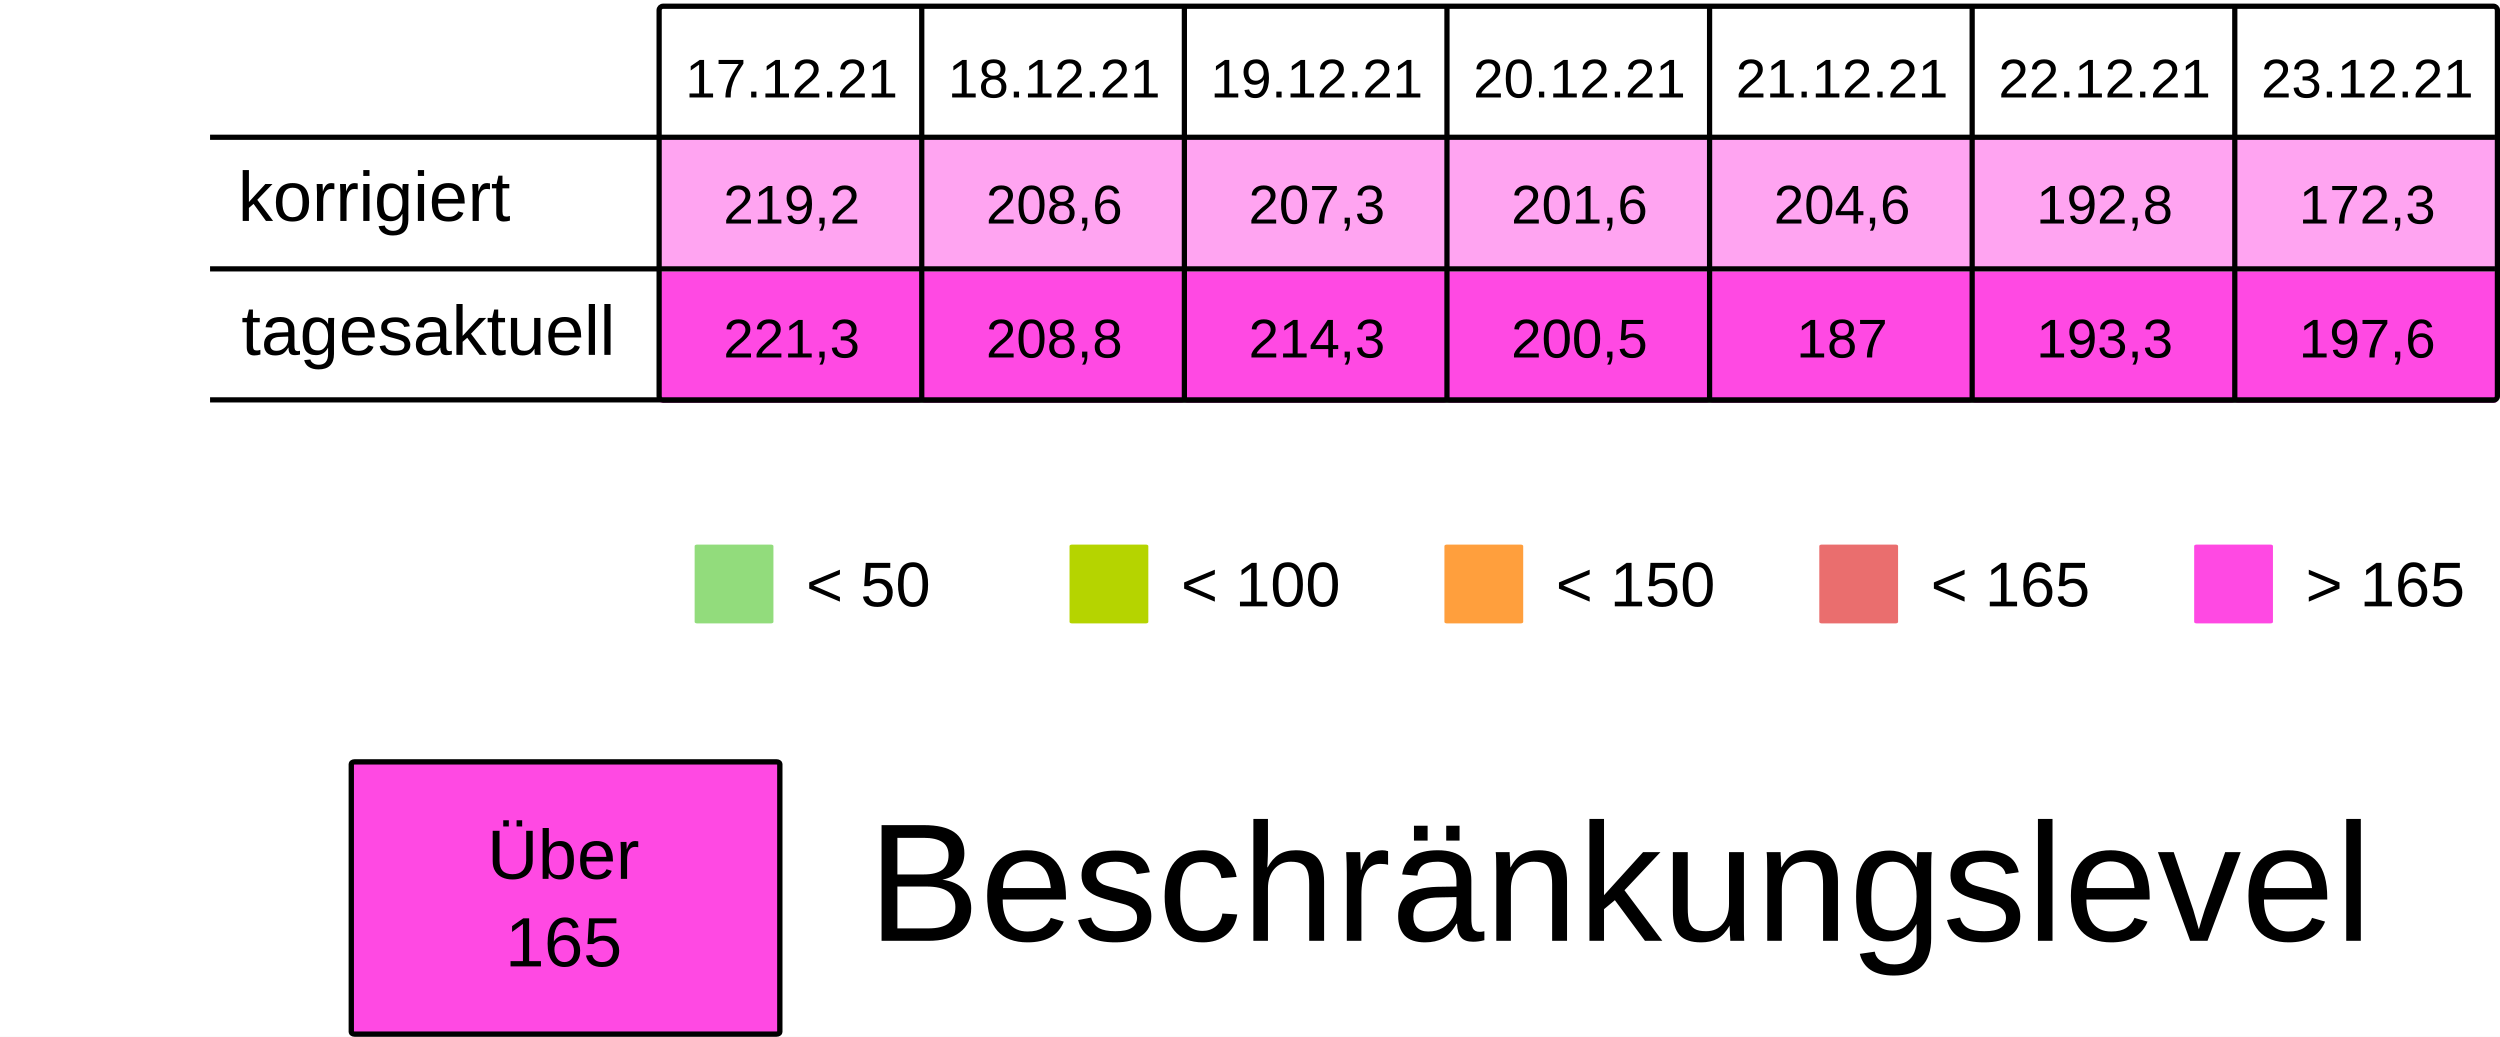
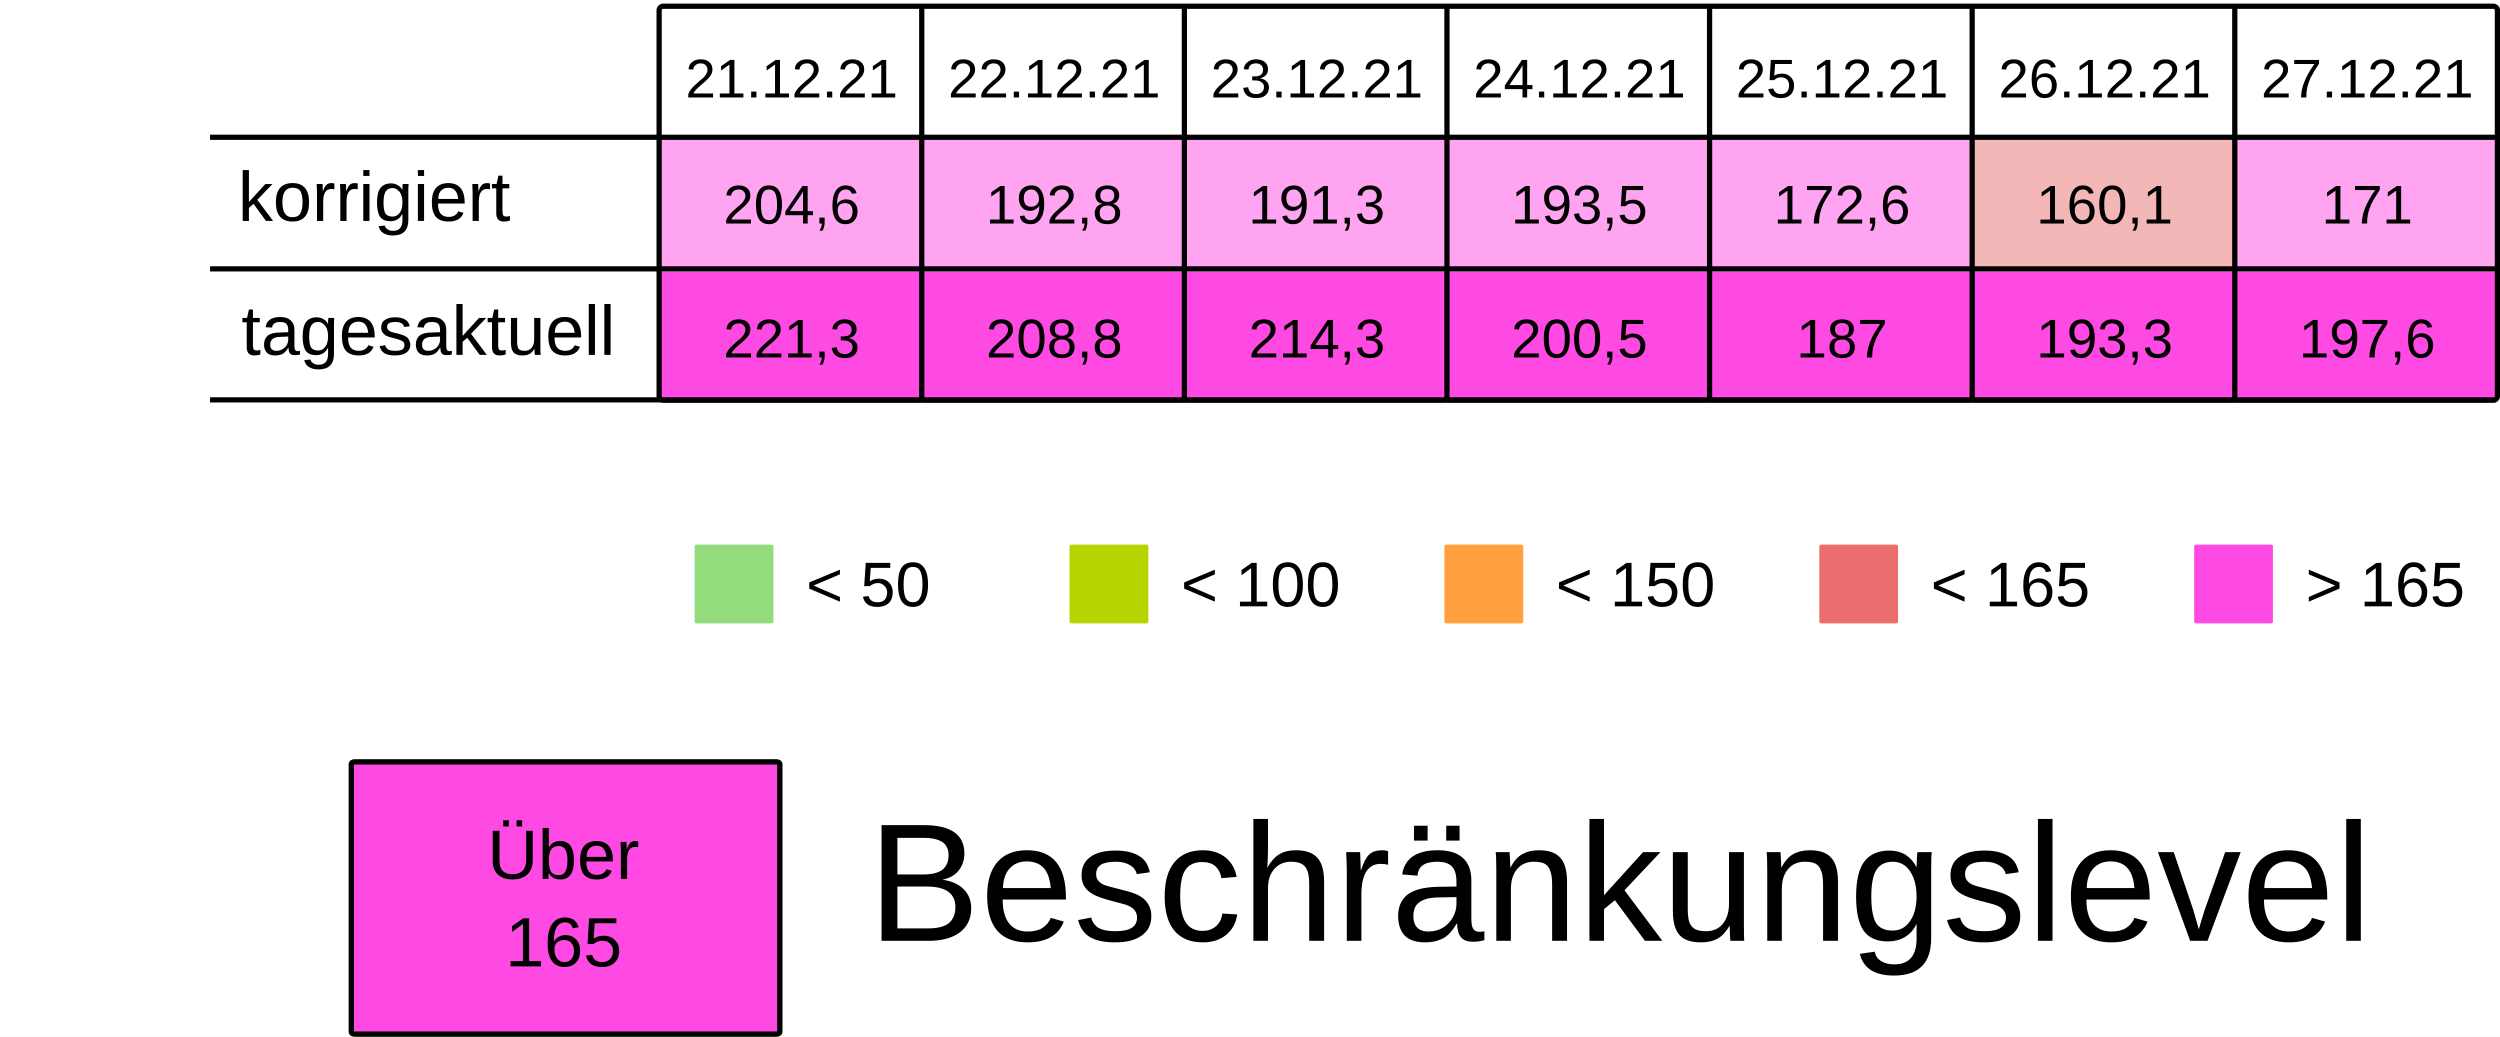
<svg xmlns="http://www.w3.org/2000/svg" viewBox="0 0 125.94 52.229" height="197.399" width="475.994">
  <rect width="100%" height="100%" x="-.001" fill="#fff" />
  <g transform="translate(-13.231 -25.355)">
    <rect ry=".106" rx=".169" y="32.284" x="46.434" height="6.615" width="13.229" fill="#FF49E37F" />
    <rect ry=".106" rx=".169" y="32.284" x="59.664" height="6.615" width="13.229" fill="#FF49E37F" />
    <rect ry=".106" rx=".169" y="32.284" x="72.893" height="6.615" width="13.229" fill="#FF49E37F" />
    <rect ry=".106" rx=".169" y="32.284" x="86.122" height="6.615" width="13.229" fill="#FF49E37F" />
    <rect ry=".106" rx=".169" y="32.284" x="99.351" height="6.615" width="13.229" fill="#FF49E37F" />
-     <rect ry=".106" rx=".169" y="32.284" x="112.58" height="6.615" width="13.229" fill="#FF49E37F" />
+     <rect ry=".106" rx=".169" y="32.284" x="112.58" height="6.615" width="13.229" fill="#ea6e6e7F" />
    <rect ry=".106" rx=".169" y="32.284" x="125.809" height="6.615" width="13.229" fill="#FF49E37F" />
    <text y="30.266" x="53.113" style="line-height:125%;-inkscape-font-specification:Arial;text-align:center" font-weight="400" font-size="2.749" letter-spacing="0" word-spacing="0" font-family="Arial" text-anchor="middle" stroke-width=".064">
-       <tspan style="text-align:center" y="30.266" x="53.113">17.12.21</tspan>
+       <tspan style="text-align:center" y="30.266" x="53.113">21.12.21</tspan>
    </text>
    <text y="30.266" x="66.342" style="line-height:125%;-inkscape-font-specification:Arial;text-align:center" font-weight="400" font-size="2.749" letter-spacing="0" word-spacing="0" font-family="Arial" text-anchor="middle" stroke-width=".064">
-       <tspan style="text-align:center" y="30.266" x="66.342">18.12.21</tspan>
+       <tspan style="text-align:center" y="30.266" x="66.342">22.12.21</tspan>
    </text>
    <text y="30.266" x="79.571" style="line-height:125%;-inkscape-font-specification:Arial;text-align:center" font-weight="400" font-size="2.749" letter-spacing="0" word-spacing="0" font-family="Arial" text-anchor="middle" stroke-width=".064">
-       <tspan style="text-align:center" y="30.266" x="79.571">19.12.21</tspan>
+       <tspan style="text-align:center" y="30.266" x="79.571">23.12.21</tspan>
    </text>
    <text y="30.266" x="92.8" style="line-height:125%;-inkscape-font-specification:Arial;text-align:center" font-weight="400" font-size="2.749" letter-spacing="0" word-spacing="0" font-family="Arial" text-anchor="middle" stroke-width=".064">
-       <tspan style="text-align:center" y="30.266" x="92.8">20.12.21</tspan>
+       <tspan style="text-align:center" y="30.266" x="92.8">24.12.21</tspan>
    </text>
    <text y="30.266" x="106.029" style="line-height:125%;-inkscape-font-specification:Arial;text-align:center" font-weight="400" font-size="2.749" letter-spacing="0" word-spacing="0" font-family="Arial" text-anchor="middle" stroke-width=".064">
-       <tspan style="text-align:center" y="30.266" x="106.029">21.12.21</tspan>
+       <tspan style="text-align:center" y="30.266" x="106.029">25.12.21</tspan>
    </text>
    <text y="30.266" x="119.258" style="line-height:125%;-inkscape-font-specification:Arial;text-align:center" font-weight="400" font-size="2.749" letter-spacing="0" word-spacing="0" font-family="Arial" text-anchor="middle" stroke-width=".064">
-       <tspan style="text-align:center" y="30.266" x="119.258">22.12.21</tspan>
+       <tspan style="text-align:center" y="30.266" x="119.258">26.12.21</tspan>
    </text>
    <text y="30.266" x="132.488" style="line-height:125%;-inkscape-font-specification:Arial;text-align:center" font-weight="400" font-size="2.749" letter-spacing="0" word-spacing="0" font-family="Arial" text-anchor="middle" stroke-width=".064">
-       <tspan style="text-align:center" y="30.266" x="132.488">23.12.21</tspan>
+       <tspan style="text-align:center" y="30.266" x="132.488">27.12.21</tspan>
    </text>
    <text y="36.616" x="53.113" style="line-height:125%;-inkscape-font-specification:Arial;text-align:center" font-weight="400" font-size="2.749" letter-spacing="0" word-spacing="0" font-family="Arial" text-anchor="middle" stroke-width=".064">
-       <tspan style="text-align:center" y="36.616" x="53.113">219,2</tspan>
+       <tspan style="text-align:center" y="36.616" x="53.113">204,6</tspan>
    </text>
    <text y="36.616" x="66.342" style="line-height:125%;-inkscape-font-specification:Arial;text-align:center" font-weight="400" font-size="2.749" letter-spacing="0" word-spacing="0" font-family="Arial" text-anchor="middle" stroke-width=".064">
-       <tspan style="text-align:center" y="36.616" x="66.342">208,6</tspan>
+       <tspan style="text-align:center" y="36.616" x="66.342">192,8</tspan>
    </text>
    <text y="36.616" x="79.571" style="line-height:125%;-inkscape-font-specification:Arial;text-align:center" font-weight="400" font-size="2.749" letter-spacing="0" word-spacing="0" font-family="Arial" text-anchor="middle" stroke-width=".064">
-       <tspan style="text-align:center" y="36.616" x="79.571">207,3</tspan>
+       <tspan style="text-align:center" y="36.616" x="79.571">191,3</tspan>
    </text>
    <text y="36.616" x="92.8" style="line-height:125%;-inkscape-font-specification:Arial;text-align:center" font-weight="400" font-size="2.749" letter-spacing="0" word-spacing="0" font-family="Arial" text-anchor="middle" stroke-width=".064">
-       <tspan style="text-align:center" y="36.616" x="92.8">201,6</tspan>
+       <tspan style="text-align:center" y="36.616" x="92.8">193,5</tspan>
    </text>
    <text y="36.616" x="106.029" style="line-height:125%;-inkscape-font-specification:Arial;text-align:center" font-weight="400" font-size="2.749" letter-spacing="0" word-spacing="0" font-family="Arial" text-anchor="middle" stroke-width=".064">
-       <tspan style="text-align:center" y="36.616" x="106.029">204,6</tspan>
+       <tspan style="text-align:center" y="36.616" x="106.029">172,6</tspan>
    </text>
    <text y="36.616" x="119.258" style="line-height:125%;-inkscape-font-specification:Arial;text-align:center" font-weight="400" font-size="2.749" letter-spacing="0" word-spacing="0" font-family="Arial" text-anchor="middle" stroke-width=".064">
-       <tspan style="text-align:center" y="36.616" x="119.258">192,8</tspan>
+       <tspan style="text-align:center" y="36.616" x="119.258">160,1</tspan>
    </text>
    <text y="36.616" x="132.488" style="line-height:125%;-inkscape-font-specification:Arial;text-align:center" font-weight="400" font-size="2.749" letter-spacing="0" word-spacing="0" font-family="Arial" text-anchor="middle" stroke-width=".064">
-       <tspan style="text-align:center" y="36.616" x="132.488">172,3</tspan>
+       <tspan style="text-align:center" y="36.616" x="132.488">171</tspan>
    </text>
    <rect ry=".071" rx=".12" y="52.79" x="48.224" height="3.969" width="3.969" fill="#92dc7c" />
    <text y="55.896" x="53.84" style="line-height:125%;-inkscape-font-specification:Arial" font-weight="400" font-size="3.175" letter-spacing="0" word-spacing="0" font-family="Arial" stroke-width=".265">
      <tspan y="55.896" x="53.84">&lt; 50</tspan>
    </text>
    <rect ry=".071" rx=".12" y="52.79" x="67.11" height="3.969" width="3.969" fill="#B5D400" />
    <text y="55.896" x="72.726" style="line-height:125%;-inkscape-font-specification:Arial" font-weight="400" font-size="3.175" letter-spacing="0" word-spacing="0" font-family="Arial" stroke-width=".265">
      <tspan y="55.896" x="72.726">&lt; 100</tspan>
    </text>
    <rect ry=".071" rx=".12" y="52.79" x="104.88" height="3.969" width="3.969" fill="#ea6e6e" />
    <text y="55.896" x="110.496" style="line-height:125%;-inkscape-font-specification:Arial" font-weight="400" font-size="3.175" letter-spacing="0" word-spacing="0" font-family="Arial" stroke-width=".265">
      <tspan y="55.896" x="110.496">&lt; 165</tspan>
    </text>
    <rect ry=".071" rx=".12" y="52.79" x="123.765" height="3.969" width="3.969" fill="#FF49E3" />
    <text y="55.896" x="129.381" style="line-height:125%;-inkscape-font-specification:Arial" font-weight="400" font-size="3.175" letter-spacing="0" word-spacing="0" font-family="Arial" stroke-width=".265">
      <tspan y="55.896" x="129.381">&gt; 165</tspan>
    </text>
    <rect ry=".071" rx=".12" y="52.79" x="85.995" height="3.969" width="3.969" fill="#ff9f3d" />
    <text y="55.896" x="91.61" style="line-height:125%;-inkscape-font-specification:Arial" font-weight="400" font-size="3.175" letter-spacing="0" word-spacing="0" font-family="Arial" stroke-width=".265">
      <tspan y="55.896" x="91.61">&lt; 150</tspan>
    </text>
    <rect ry=".106" rx=".169" y="39.031" x="46.435" height="6.615" width="13.229" fill="#FF49E3" />
    <rect ry=".106" rx=".169" y="39.031" x="59.665" height="6.615" width="13.229" fill="#FF49E3" />
    <rect ry=".106" rx=".169" y="39.031" x="72.894" height="6.615" width="13.229" fill="#FF49E3" />
    <rect ry=".106" rx=".169" y="39.031" x="86.123" height="6.615" width="13.229" fill="#FF49E3" />
    <rect ry=".106" rx=".169" y="39.031" x="99.352" height="6.615" width="13.229" fill="#FF49E3" />
    <rect ry=".106" rx=".169" y="39.031" x="112.581" height="6.615" width="13.229" fill="#FF49E3" />
    <rect ry=".106" rx=".169" y="39.031" x="125.81" height="6.615" width="13.229" fill="#FF49E3" />
    <text y="43.363" x="53.114" style="line-height:125%;-inkscape-font-specification:Arial;text-align:center" font-weight="400" font-size="2.749" letter-spacing="0" word-spacing="0" font-family="Arial" text-anchor="middle" stroke-width=".064">
      <tspan style="text-align:center" y="43.363" x="53.114">221,3</tspan>
    </text>
    <text y="43.363" x="66.343" style="line-height:125%;-inkscape-font-specification:Arial;text-align:center" font-weight="400" font-size="2.749" letter-spacing="0" word-spacing="0" font-family="Arial" text-anchor="middle" stroke-width=".064">
      <tspan style="text-align:center" y="43.363" x="66.343">208,8</tspan>
    </text>
    <text y="43.363" x="79.572" style="line-height:125%;-inkscape-font-specification:Arial;text-align:center" font-weight="400" font-size="2.749" letter-spacing="0" word-spacing="0" font-family="Arial" text-anchor="middle" stroke-width=".064">
      <tspan style="text-align:center" y="43.363" x="79.572">214,3</tspan>
    </text>
    <text y="43.363" x="92.801" style="line-height:125%;-inkscape-font-specification:Arial;text-align:center" font-weight="400" font-size="2.749" letter-spacing="0" word-spacing="0" font-family="Arial" text-anchor="middle" stroke-width=".064">
      <tspan style="text-align:center" y="43.363" x="92.801">200,5</tspan>
    </text>
    <text y="43.363" x="106.03" style="line-height:125%;-inkscape-font-specification:Arial;text-align:center" font-weight="400" font-size="2.749" letter-spacing="0" word-spacing="0" font-family="Arial" text-anchor="middle" stroke-width=".064">
      <tspan style="text-align:center" y="43.363" x="106.03">187</tspan>
    </text>
    <text y="43.363" x="119.259" style="line-height:125%;-inkscape-font-specification:Arial;text-align:center" font-weight="400" font-size="2.749" letter-spacing="0" word-spacing="0" font-family="Arial" text-anchor="middle" stroke-width=".064">
      <tspan style="text-align:center" y="43.363" x="119.259">193,3</tspan>
    </text>
    <text y="43.363" x="132.489" style="line-height:125%;-inkscape-font-specification:Arial;text-align:center" font-weight="400" font-size="2.749" letter-spacing="0" word-spacing="0" font-family="Arial" text-anchor="middle" stroke-width=".064">
      <tspan style="text-align:center" y="43.363" x="132.489">197,6</tspan>
    </text>
    <text style="line-height:125%;-inkscape-font-specification:Arial" x="25.224" y="36.483" font-weight="400" font-size="3.528" font-family="Arial" letter-spacing="0" word-spacing="0" stroke-width=".265">
      <tspan x="25.224" y="36.483">korrigiert</tspan>
    </text>
    <text style="line-height:125%;-inkscape-font-specification:Arial" x="25.396" y="43.23" font-weight="400" font-size="3.528" font-family="Arial" letter-spacing="0" word-spacing="0" stroke-width=".265">
      <tspan x="25.396" y="43.23">tagesaktuell</tspan>
    </text>
    <path d="M59.665 25.802v19.844zm13.23 0v19.844zm13.228 0v19.844zm13.23 0v19.844zm13.228 0v19.844zm13.23 0v19.844zM23.812 32.27h115.096zm0 6.629h115.096zm0 6.6h115.096zm22.823-19.83h92.206c.11 0 .2.09.2.2v19.445a.2.2 0 01-.2.2H46.635a.2.2 0 01-.2-.2V25.869c0-.11.089-.2.2-.2z" fill="none" stroke="#000" stroke-width=".264" />
    <rect ry=".108" rx=".169" y="63.735" x="30.927" height="13.715" width="21.588" fill="#FF49E3" stroke-miterlimit="0" stroke="#000" stroke-width=".269" />
    <text y="69.629" x="41.626" style="line-height:125%;-inkscape-font-specification:Arial;text-align:center" font-weight="400" font-size="3.528" letter-spacing="0" word-spacing="0" font-family="Arial" text-anchor="middle" stroke-width=".265">
      <tspan style="text-align:center" y="69.629" x="42.1">Über</tspan>
      <tspan style="text-align:center" y="74.038" x="41.626">165</tspan>
    </text>
    <text style="line-height:125%;-inkscape-font-specification:Arial" x="56.955" y="72.75" font-weight="400" font-size="8.467" font-family="Arial" letter-spacing="0" word-spacing="0" stroke-width=".265">
      <tspan x="56.955" y="72.75">Beschränkungslevel</tspan>
    </text>
  </g>
</svg>
